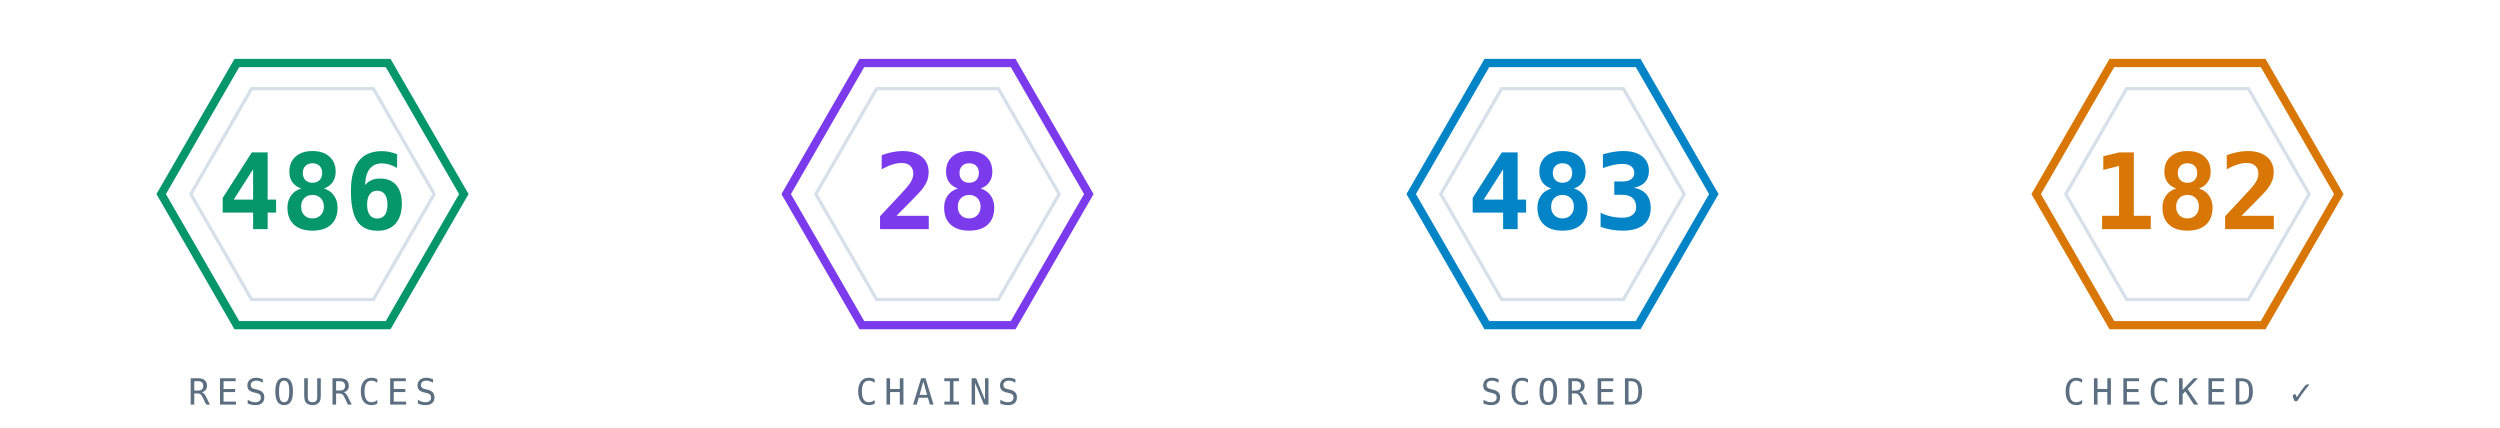
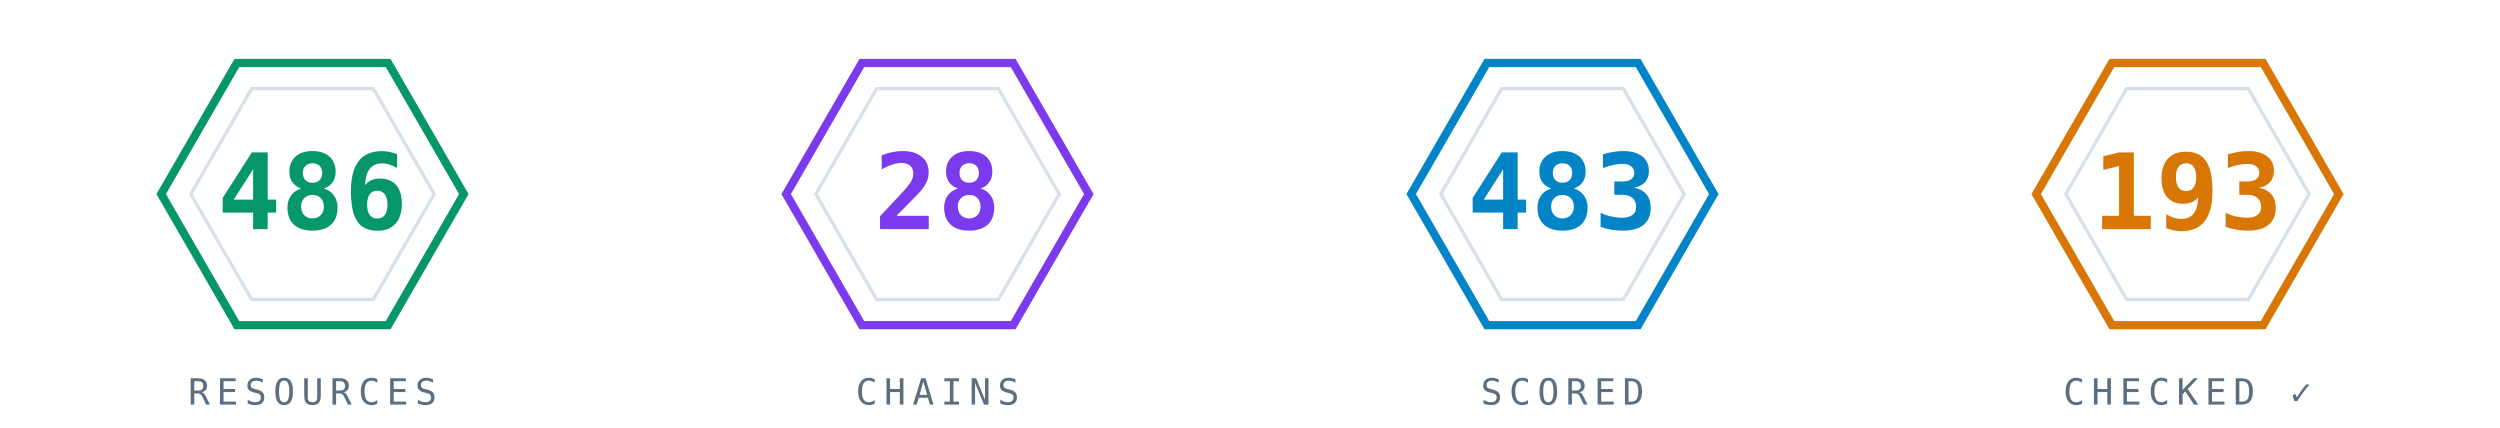
- <svg xmlns="http://www.w3.org/2000/svg" width="1520" height="260" viewBox="0 0 1520 260" role="img" aria-label="486 resources, 28 chains, 483 scored, 182 independently checked">
+ <svg xmlns="http://www.w3.org/2000/svg" width="1520" height="260" viewBox="0 0 1520 260" role="img" aria-label="486 resources, 28 chains, 483 scored, 193 independently checked">
  <g>
    <path d="M98.0 118.0 L144.0 38.3 L236.0 38.3 L282.0 118.0 L236.0 197.7 L144.0 197.7 Z" fill="none" stroke="#059669" stroke-width="5" />
    <path d="M116.0 118.0 L153.0 53.9 L227.0 53.9 L264.0 118.0 L227.0 182.1 L153.0 182.1 Z" fill="none" stroke="#d7e0e8" stroke-width="2" />
    <text x="190" y="139.333" text-anchor="middle" font-family="ui-monospace, SFMono-Regular, Menlo, monospace" font-size="64" font-weight="700" fill="#059669">486</text>
    <text x="190" y="246" text-anchor="middle" font-family="ui-monospace, SFMono-Regular, Menlo, monospace" font-size="22" letter-spacing="4" fill="#5b6f80">RESOURCES</text>
  </g>
  <g>
    <path d="M478.0 118.0 L524.0 38.3 L616.0 38.3 L662.0 118.0 L616.0 197.7 L524.0 197.7 Z" fill="none" stroke="#7c3aed" stroke-width="5" />
    <path d="M496.0 118.0 L533.0 53.9 L607.0 53.9 L644.0 118.0 L607.0 182.1 L533.0 182.1 Z" fill="none" stroke="#d7e0e8" stroke-width="2" />
    <text x="570" y="139.333" text-anchor="middle" font-family="ui-monospace, SFMono-Regular, Menlo, monospace" font-size="64" font-weight="700" fill="#7c3aed">28</text>
    <text x="570" y="246" text-anchor="middle" font-family="ui-monospace, SFMono-Regular, Menlo, monospace" font-size="22" letter-spacing="4" fill="#5b6f80">CHAINS</text>
  </g>
  <g>
    <path d="M858.0 118.0 L904.0 38.3 L996.0 38.3 L1042.0 118.0 L996.0 197.7 L904.0 197.7 Z" fill="none" stroke="#0284c7" stroke-width="5" />
    <path d="M876.0 118.0 L913.0 53.9 L987.0 53.9 L1024.0 118.0 L987.0 182.1 L913.0 182.1 Z" fill="none" stroke="#d7e0e8" stroke-width="2" />
    <text x="950" y="139.333" text-anchor="middle" font-family="ui-monospace, SFMono-Regular, Menlo, monospace" font-size="64" font-weight="700" fill="#0284c7">483</text>
    <text x="950" y="246" text-anchor="middle" font-family="ui-monospace, SFMono-Regular, Menlo, monospace" font-size="22" letter-spacing="4" fill="#5b6f80">SCORED</text>
  </g>
  <g>
    <path d="M1238.0 118.0 L1284.0 38.3 L1376.0 38.3 L1422.0 118.0 L1376.0 197.7 L1284.0 197.7 Z" fill="none" stroke="#d97706" stroke-width="5" />
    <path d="M1256.0 118.0 L1293.0 53.9 L1367.0 53.9 L1404.0 118.0 L1367.0 182.1 L1293.0 182.1 Z" fill="none" stroke="#d7e0e8" stroke-width="2" />
-     <text x="1330" y="139.333" text-anchor="middle" font-family="ui-monospace, SFMono-Regular, Menlo, monospace" font-size="64" font-weight="700" fill="#d97706">182</text>
+     <text x="1330" y="139.333" text-anchor="middle" font-family="ui-monospace, SFMono-Regular, Menlo, monospace" font-size="64" font-weight="700" fill="#d97706">193</text>
    <text x="1330" y="246" text-anchor="middle" font-family="ui-monospace, SFMono-Regular, Menlo, monospace" font-size="22" letter-spacing="4" fill="#5b6f80">CHECKED ✓</text>
  </g>
</svg>
